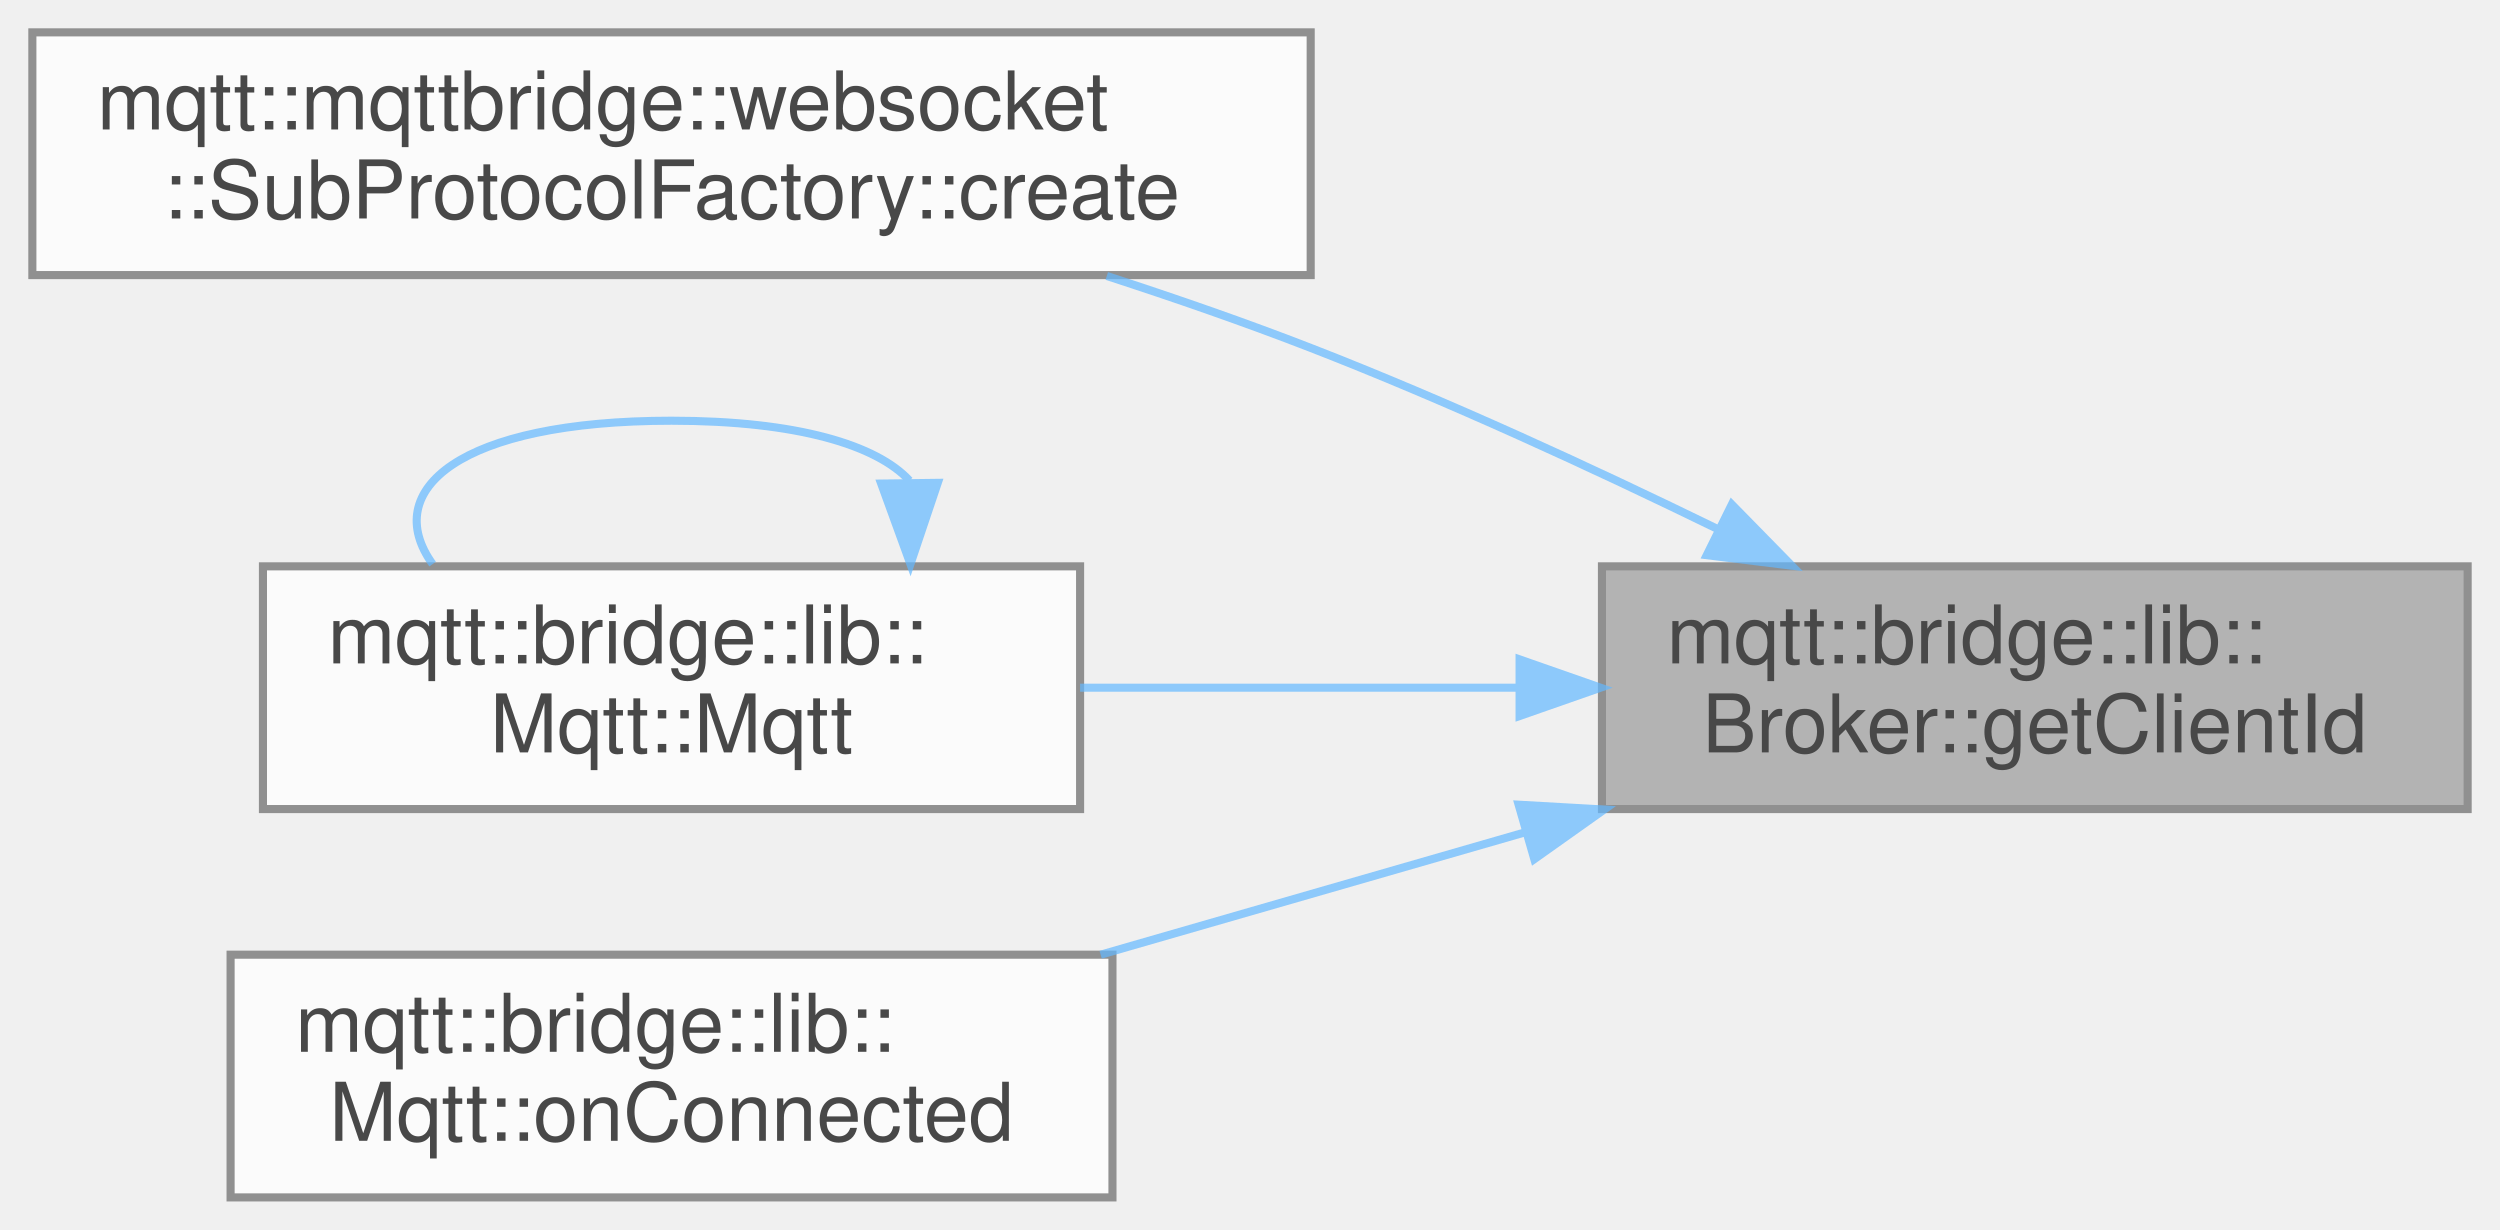
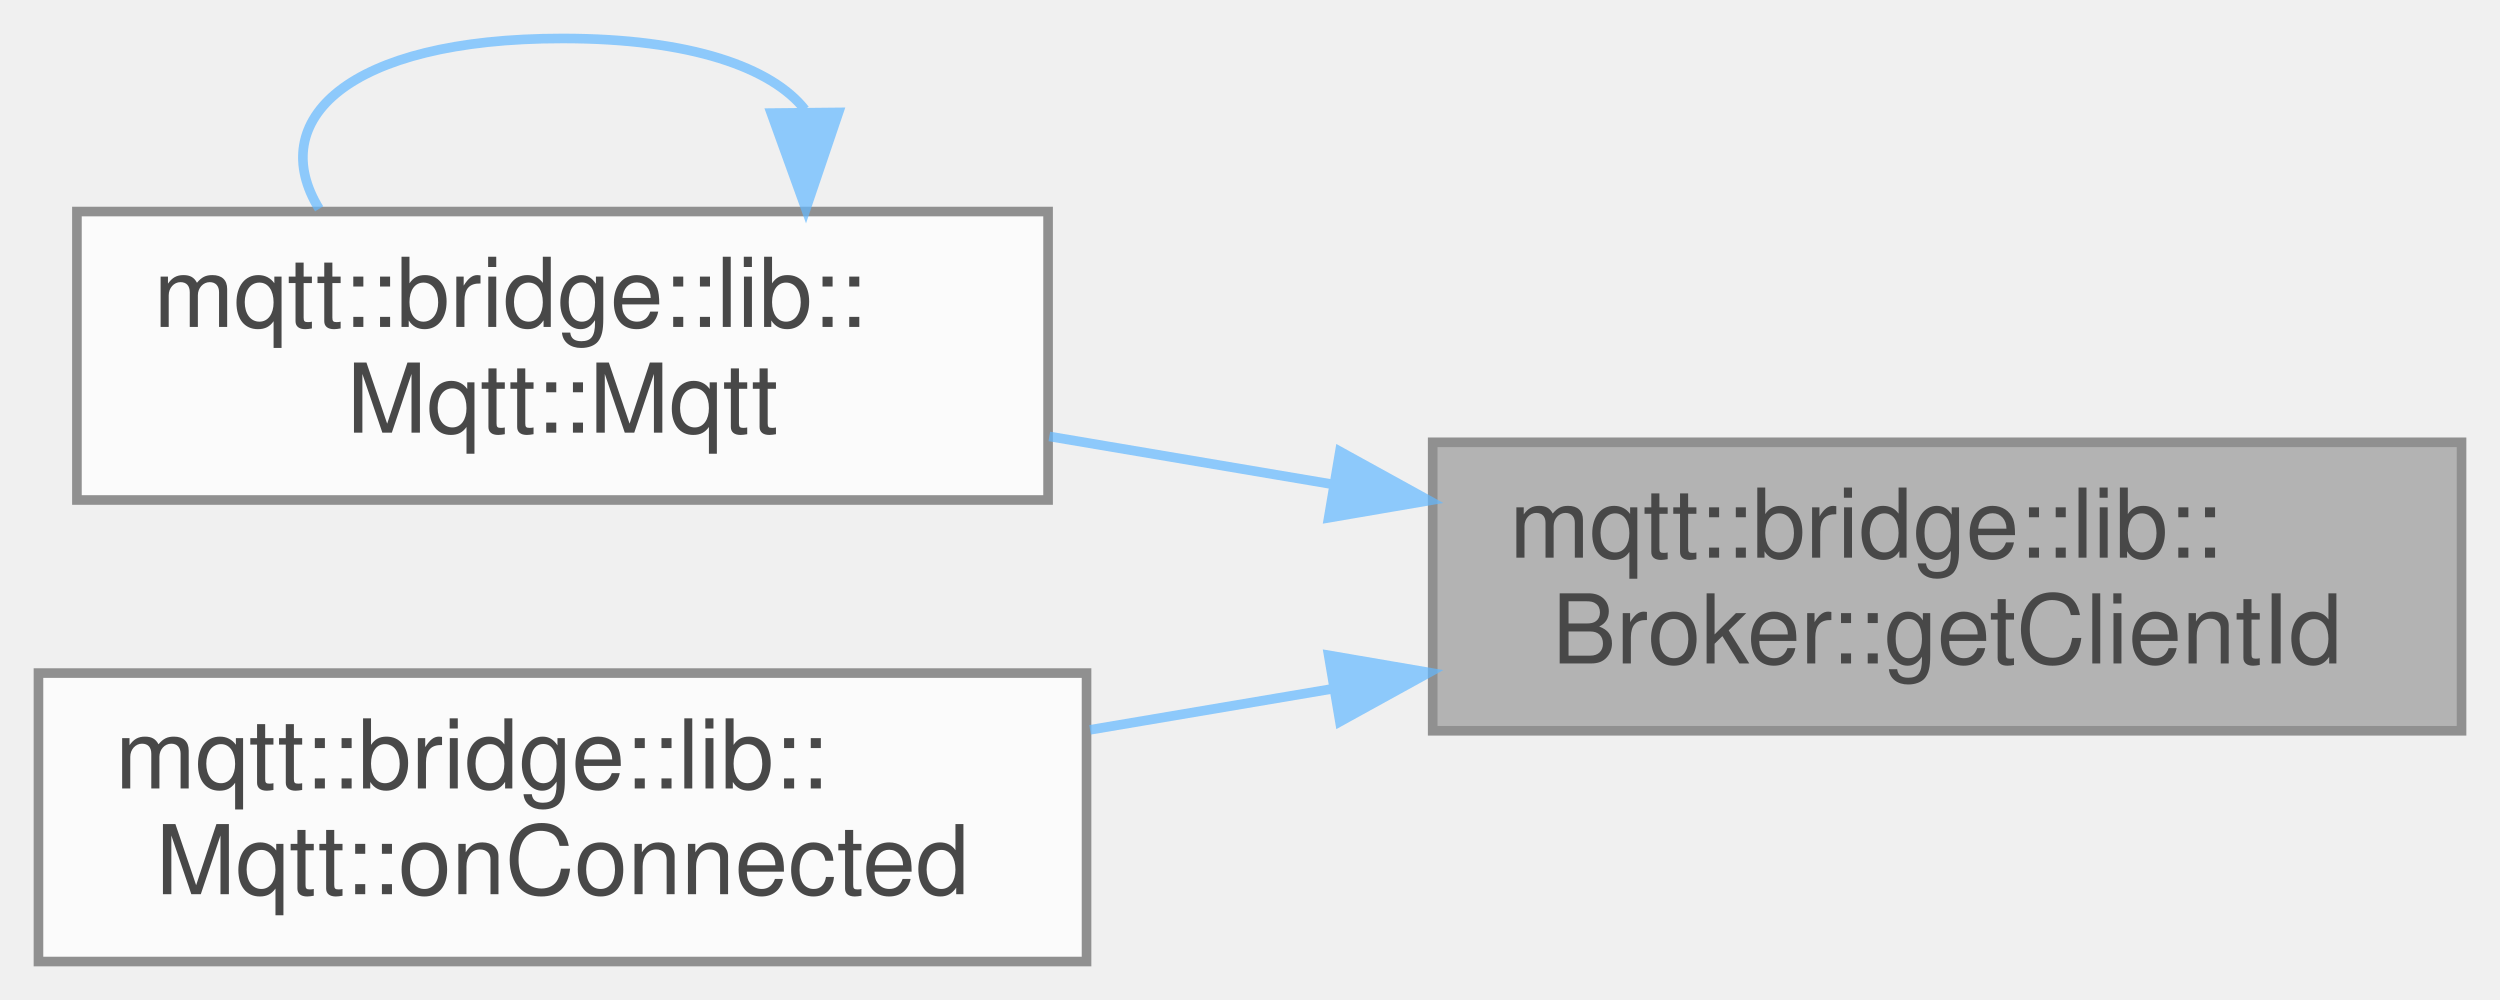
- <svg xmlns="http://www.w3.org/2000/svg" xmlns:xlink="http://www.w3.org/1999/xlink" width="309pt" height="152pt" viewBox="0.00 0.00 309.00 152.00">
+ <svg xmlns="http://www.w3.org/2000/svg" xmlns:xlink="http://www.w3.org/1999/xlink" width="260pt" height="104pt" viewBox="0.00 0.00 260.00 104.00">
  <svg id="main" version="1.1" xml:space="preserve">
    <style type="text/css">
.node, .edge {opacity: 0.7;}
.node.selected, .edge.selected {opacity: 1;}
.edge:hover path { stroke: red; }
.edge:hover polygon { stroke: red; fill: red; }
</style>
    <svg id="graph" class="graph">
-       <g id="graph0" class="graph" transform="scale(1 1) rotate(0) translate(4 148)">
+       <g id="graph0" class="graph" transform="scale(1 1) rotate(0) translate(4 100)">
        <g id="Node000001" class="node">
          <g id="a_Node000001">
            <a xlink:title=" ">
-               <polygon fill="#999999" stroke="#666666" points="301,-78 194,-78 194,-48 301,-48 301,-78" />
-               <text text-anchor="start" x="202" y="-66" font-family="Helvetica,sans-Serif" font-size="10.00">mqtt::bridge::lib::</text>
-               <text text-anchor="middle" x="247.5" y="-55" font-family="Helvetica,sans-Serif" font-size="10.00">Broker::getClientId</text>
+               <polygon fill="#999999" stroke="#666666" points="252,-54 145,-54 145,-24 252,-24 252,-54" />
+               <text text-anchor="start" x="153" y="-42" font-family="Helvetica,sans-Serif" font-size="10.00">mqtt::bridge::lib::</text>
+               <text text-anchor="middle" x="198.5" y="-31" font-family="Helvetica,sans-Serif" font-size="10.00">Broker::getClientId</text>
            </a>
          </g>
        </g>
        <g id="Node000002" class="node">
          <g id="a_Node000002">
-             <a xlink:href="classmqtt_1_1mqttbridge_1_1websocket_1_1SubProtocolFactory.html#a843ee73f0182cea879cd45d9e924db8e" target="_top" xlink:title=" ">
-               <polygon fill="white" stroke="#666666" points="158,-144 0,-144 0,-114 158,-114 158,-144" />
-               <text text-anchor="start" x="8" y="-132" font-family="Helvetica,sans-Serif" font-size="10.00">mqtt::mqttbridge::websocket</text>
-               <text text-anchor="middle" x="79" y="-121" font-family="Helvetica,sans-Serif" font-size="10.00">::SubProtocolFactory::create</text>
+             <a xlink:href="classmqtt_1_1bridge_1_1lib_1_1Mqtt.html#a6e485f1bb766fbeffdd53a23fc3ced4f" target="_top" xlink:title=" ">
+               <polygon fill="white" stroke="#666666" points="105,-78 4,-78 4,-48 105,-48 105,-78" />
+               <text text-anchor="start" x="12" y="-66" font-family="Helvetica,sans-Serif" font-size="10.00">mqtt::bridge::lib::</text>
+               <text text-anchor="middle" x="54.5" y="-55" font-family="Helvetica,sans-Serif" font-size="10.00">Mqtt::Mqtt</text>
            </a>
          </g>
        </g>
        <g id="edge1_Node000001_Node000002" class="edge">
          <g id="a_edge1_Node000001_Node000002">
            <a xlink:title=" ">
-               <path fill="none" stroke="#63b8ff" d="M208.26,-82.63C192.86,-90.14 174.8,-98.47 158,-105 149.94,-108.13 141.3,-111.13 132.8,-113.89" />
-               <polygon fill="#63b8ff" stroke="#63b8ff" points="210.05,-85.65 217.47,-78.08 206.95,-79.38 210.05,-85.65" />
+               <path fill="none" stroke="#63b8ff" d="M134.48,-49.65C124.65,-51.31 114.61,-53.01 105.13,-54.61" />
+               <polygon fill="#63b8ff" stroke="#63b8ff" points="135.35,-53.05 144.62,-47.94 134.18,-46.15 135.35,-53.05" />
            </a>
          </g>
        </g>
        <g id="Node000003" class="node">
          <g id="a_Node000003">
-             <a xlink:href="classmqtt_1_1bridge_1_1lib_1_1Mqtt.html#a6e485f1bb766fbeffdd53a23fc3ced4f" target="_top" xlink:title=" ">
-               <polygon fill="white" stroke="#666666" points="129.5,-78 28.5,-78 28.5,-48 129.5,-48 129.5,-78" />
-               <text text-anchor="start" x="36.5" y="-66" font-family="Helvetica,sans-Serif" font-size="10.00">mqtt::bridge::lib::</text>
-               <text text-anchor="middle" x="79" y="-55" font-family="Helvetica,sans-Serif" font-size="10.00">Mqtt::Mqtt</text>
+             <a xlink:href="classmqtt_1_1bridge_1_1lib_1_1Mqtt.html#a5847611e17b94be67e5cf9743fb03a58" target="_top" xlink:title=" ">
+               <polygon fill="white" stroke="#666666" points="109,-30 0,-30 0,0 109,0 109,-30" />
+               <text text-anchor="start" x="8" y="-18" font-family="Helvetica,sans-Serif" font-size="10.00">mqtt::bridge::lib::</text>
+               <text text-anchor="middle" x="54.5" y="-7" font-family="Helvetica,sans-Serif" font-size="10.00">Mqtt::onConnected</text>
            </a>
          </g>
        </g>
-         <g id="edge2_Node000001_Node000003" class="edge">
-           <g id="a_edge2_Node000001_Node000003">
+         <g id="edge3_Node000001_Node000003" class="edge">
+           <g id="a_edge3_Node000001_Node000003">
            <a xlink:title=" ">
-               <path fill="none" stroke="#63b8ff" d="M183.73,-63C165.8,-63 146.52,-63 129.5,-63" />
-               <polygon fill="#63b8ff" stroke="#63b8ff" points="183.82,-66.5 193.82,-63 183.82,-59.5 183.82,-66.5" />
+               <path fill="none" stroke="#63b8ff" d="M134.5,-28.35C126.12,-26.94 117.58,-25.49 109.37,-24.1" />
+               <polygon fill="#63b8ff" stroke="#63b8ff" points="134.18,-31.85 144.62,-30.06 135.35,-24.95 134.18,-31.85" />
            </a>
          </g>
        </g>
-         <g id="Node000004" class="node">
-           <g id="a_Node000004">
-             <a xlink:href="classmqtt_1_1bridge_1_1lib_1_1Mqtt.html#a5847611e17b94be67e5cf9743fb03a58" target="_top" xlink:title=" ">
-               <polygon fill="white" stroke="#666666" points="133.5,-30 24.5,-30 24.5,0 133.5,0 133.5,-30" />
-               <text text-anchor="start" x="32.5" y="-18" font-family="Helvetica,sans-Serif" font-size="10.00">mqtt::bridge::lib::</text>
-               <text text-anchor="middle" x="79" y="-7" font-family="Helvetica,sans-Serif" font-size="10.00">Mqtt::onConnected</text>
-             </a>
-           </g>
-         </g>
-         <g id="edge4_Node000001_Node000004" class="edge">
-           <g id="a_edge4_Node000001_Node000004">
+         <g id="edge2_Node000002_Node000002" class="edge">
+           <g id="a_edge2_Node000002_Node000002">
            <a xlink:title=" ">
-               <path fill="none" stroke="#63b8ff" d="M184.31,-45.07C167.1,-40.11 148.61,-34.78 132.04,-30" />
-               <polygon fill="#63b8ff" stroke="#63b8ff" points="183.7,-48.54 194.28,-47.94 185.64,-41.81 183.7,-48.54" />
-             </a>
-           </g>
-         </g>
-         <g id="edge3_Node000003_Node000003" class="edge">
-           <g id="a_edge3_Node000003_Node000003">
-             <a xlink:title=" ">
-               <path fill="none" stroke="#63b8ff" d="M108.41,-88.6C104.39,-92.97 94.59,-96 79,-96 52.75,-96 42.91,-87.41 49.47,-78.28" />
-               <polygon fill="#63b8ff" stroke="#63b8ff" points="111.91,-88.32 108.53,-78.28 104.91,-88.23 111.91,-88.32" />
+               <path fill="none" stroke="#63b8ff" d="M79.71,-88.6C76.26,-92.97 67.86,-96 54.5,-96 32,-96 23.56,-87.41 29.19,-78.28" />
+               <polygon fill="#63b8ff" stroke="#63b8ff" points="83.21,-88.31 79.81,-78.28 76.21,-88.24 83.21,-88.31" />
            </a>
          </g>
        </g>
      </g>
    </svg>
  </svg>
  <style type="text/css">

[data-mouse-over-selected='false'] { opacity: 0.7; }
[data-mouse-over-selected='true']  { opacity: 1.0; }

</style>
</svg>
